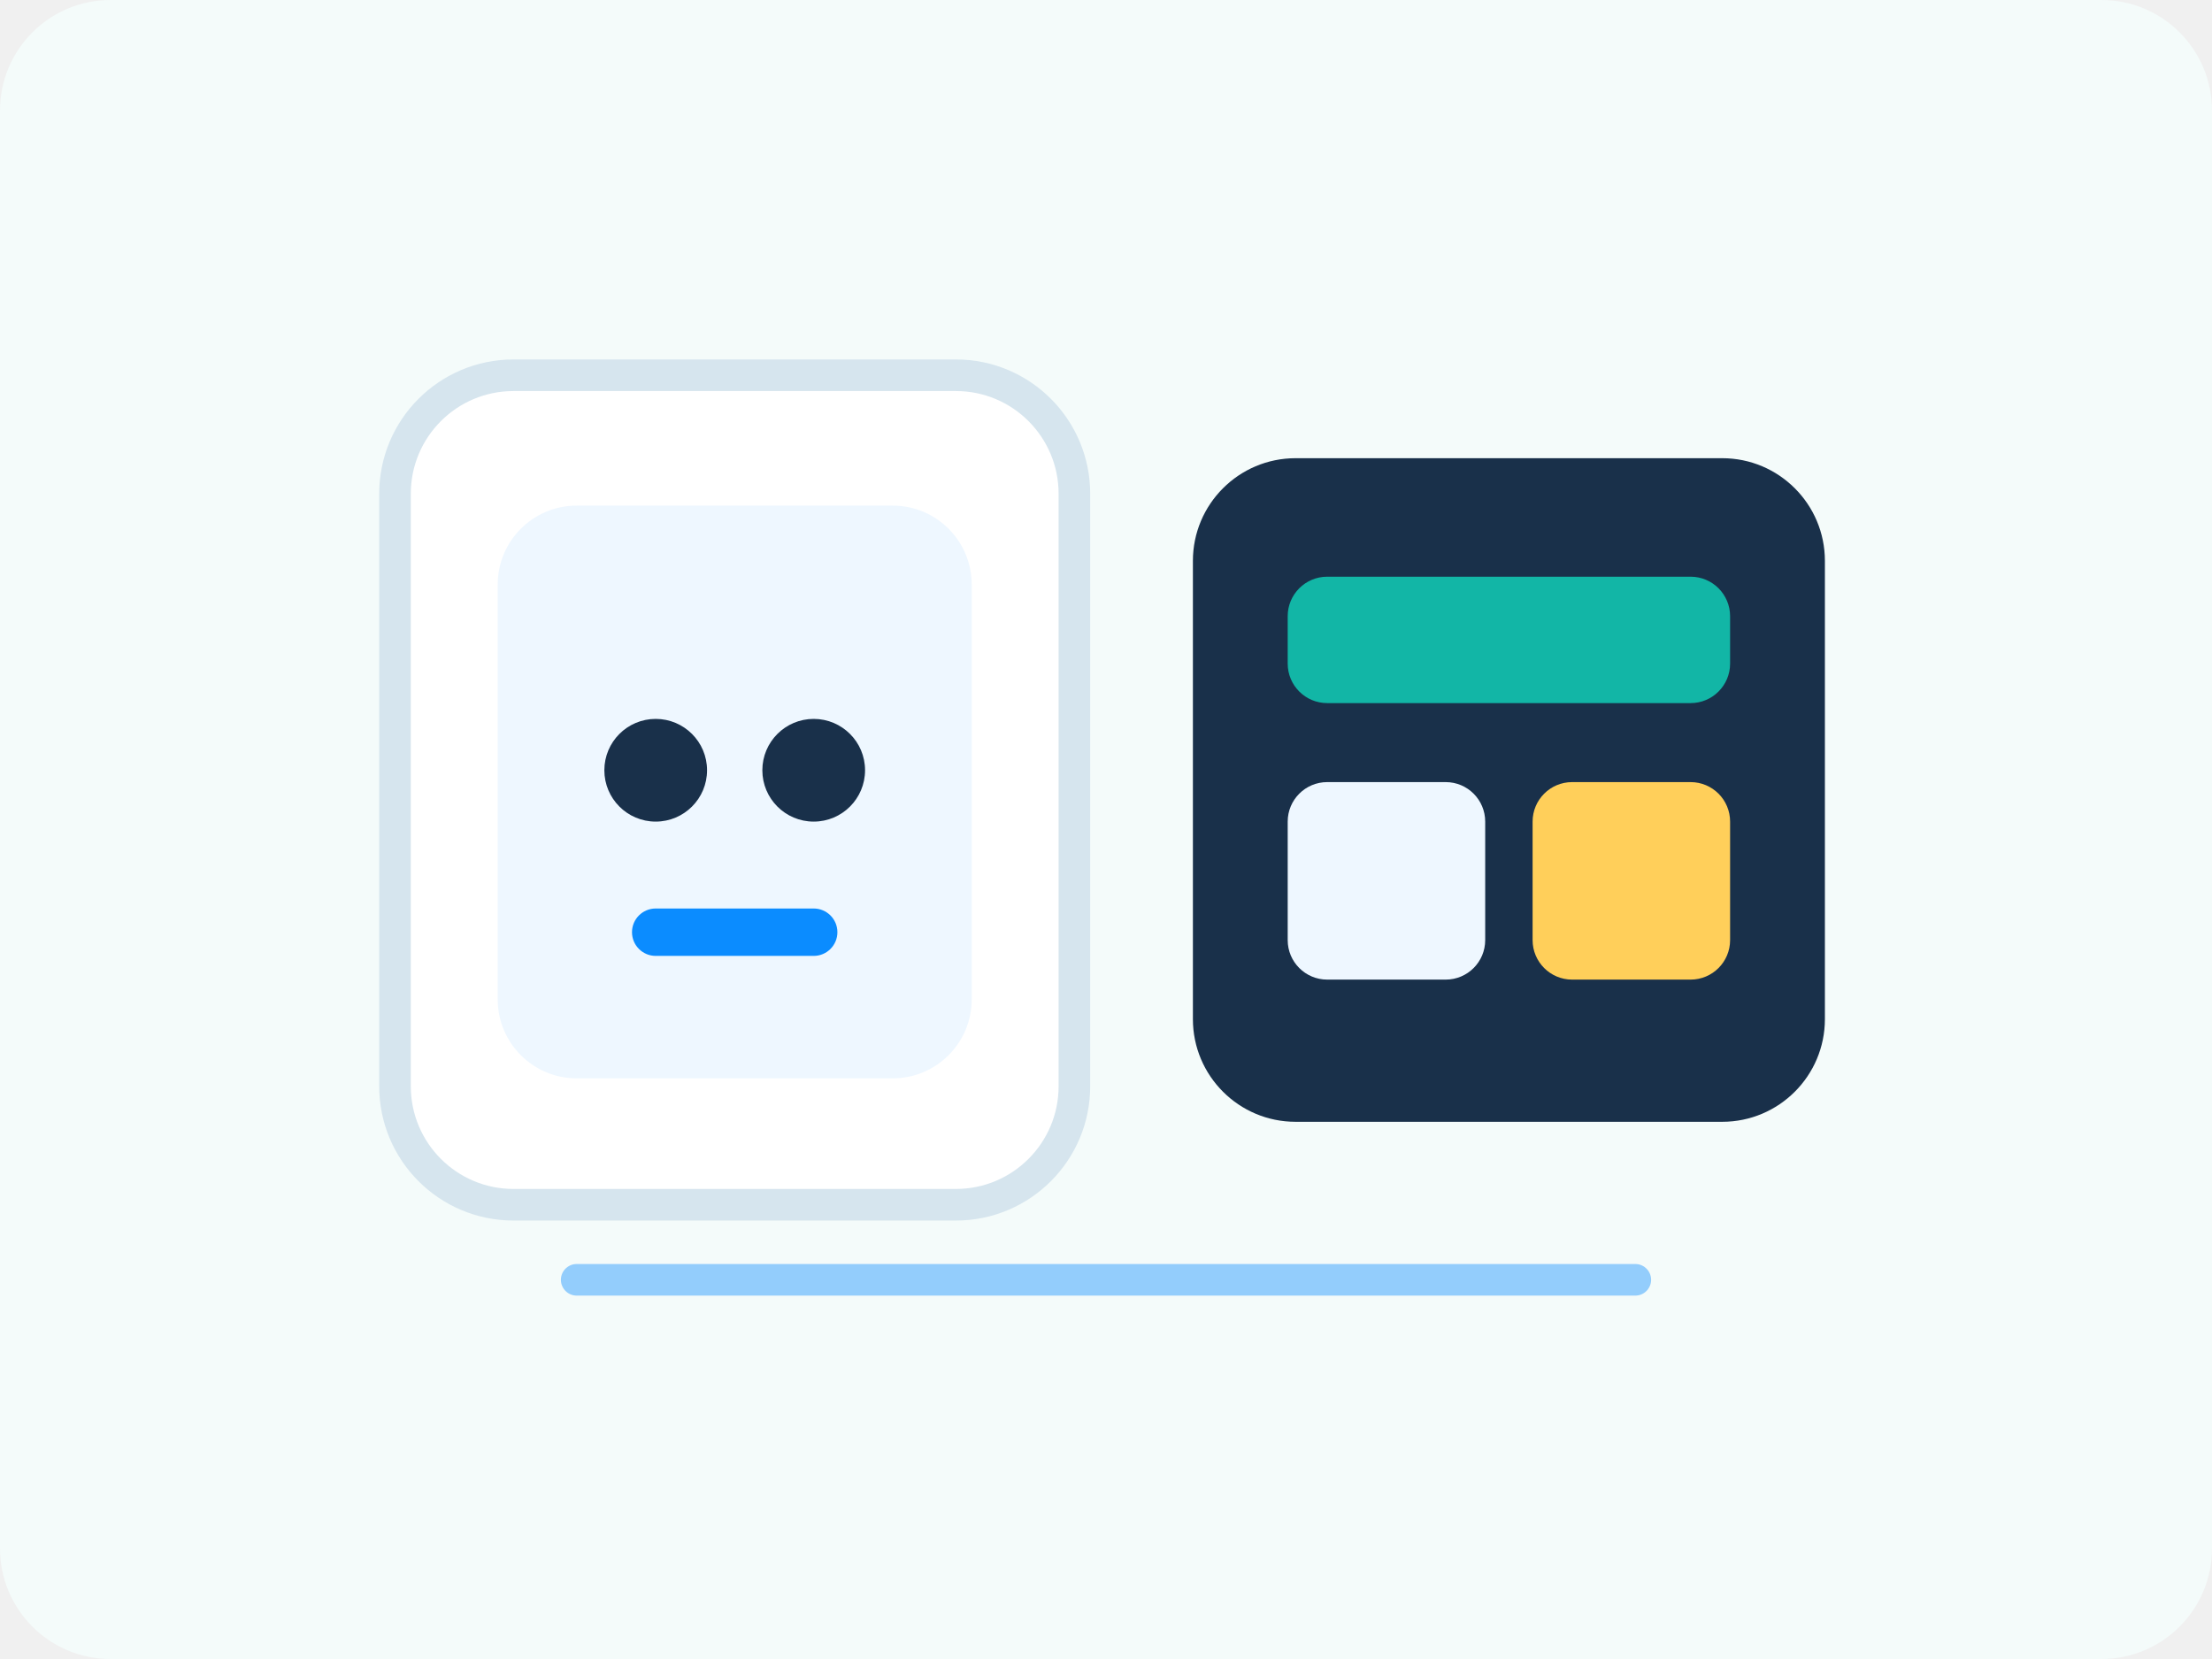
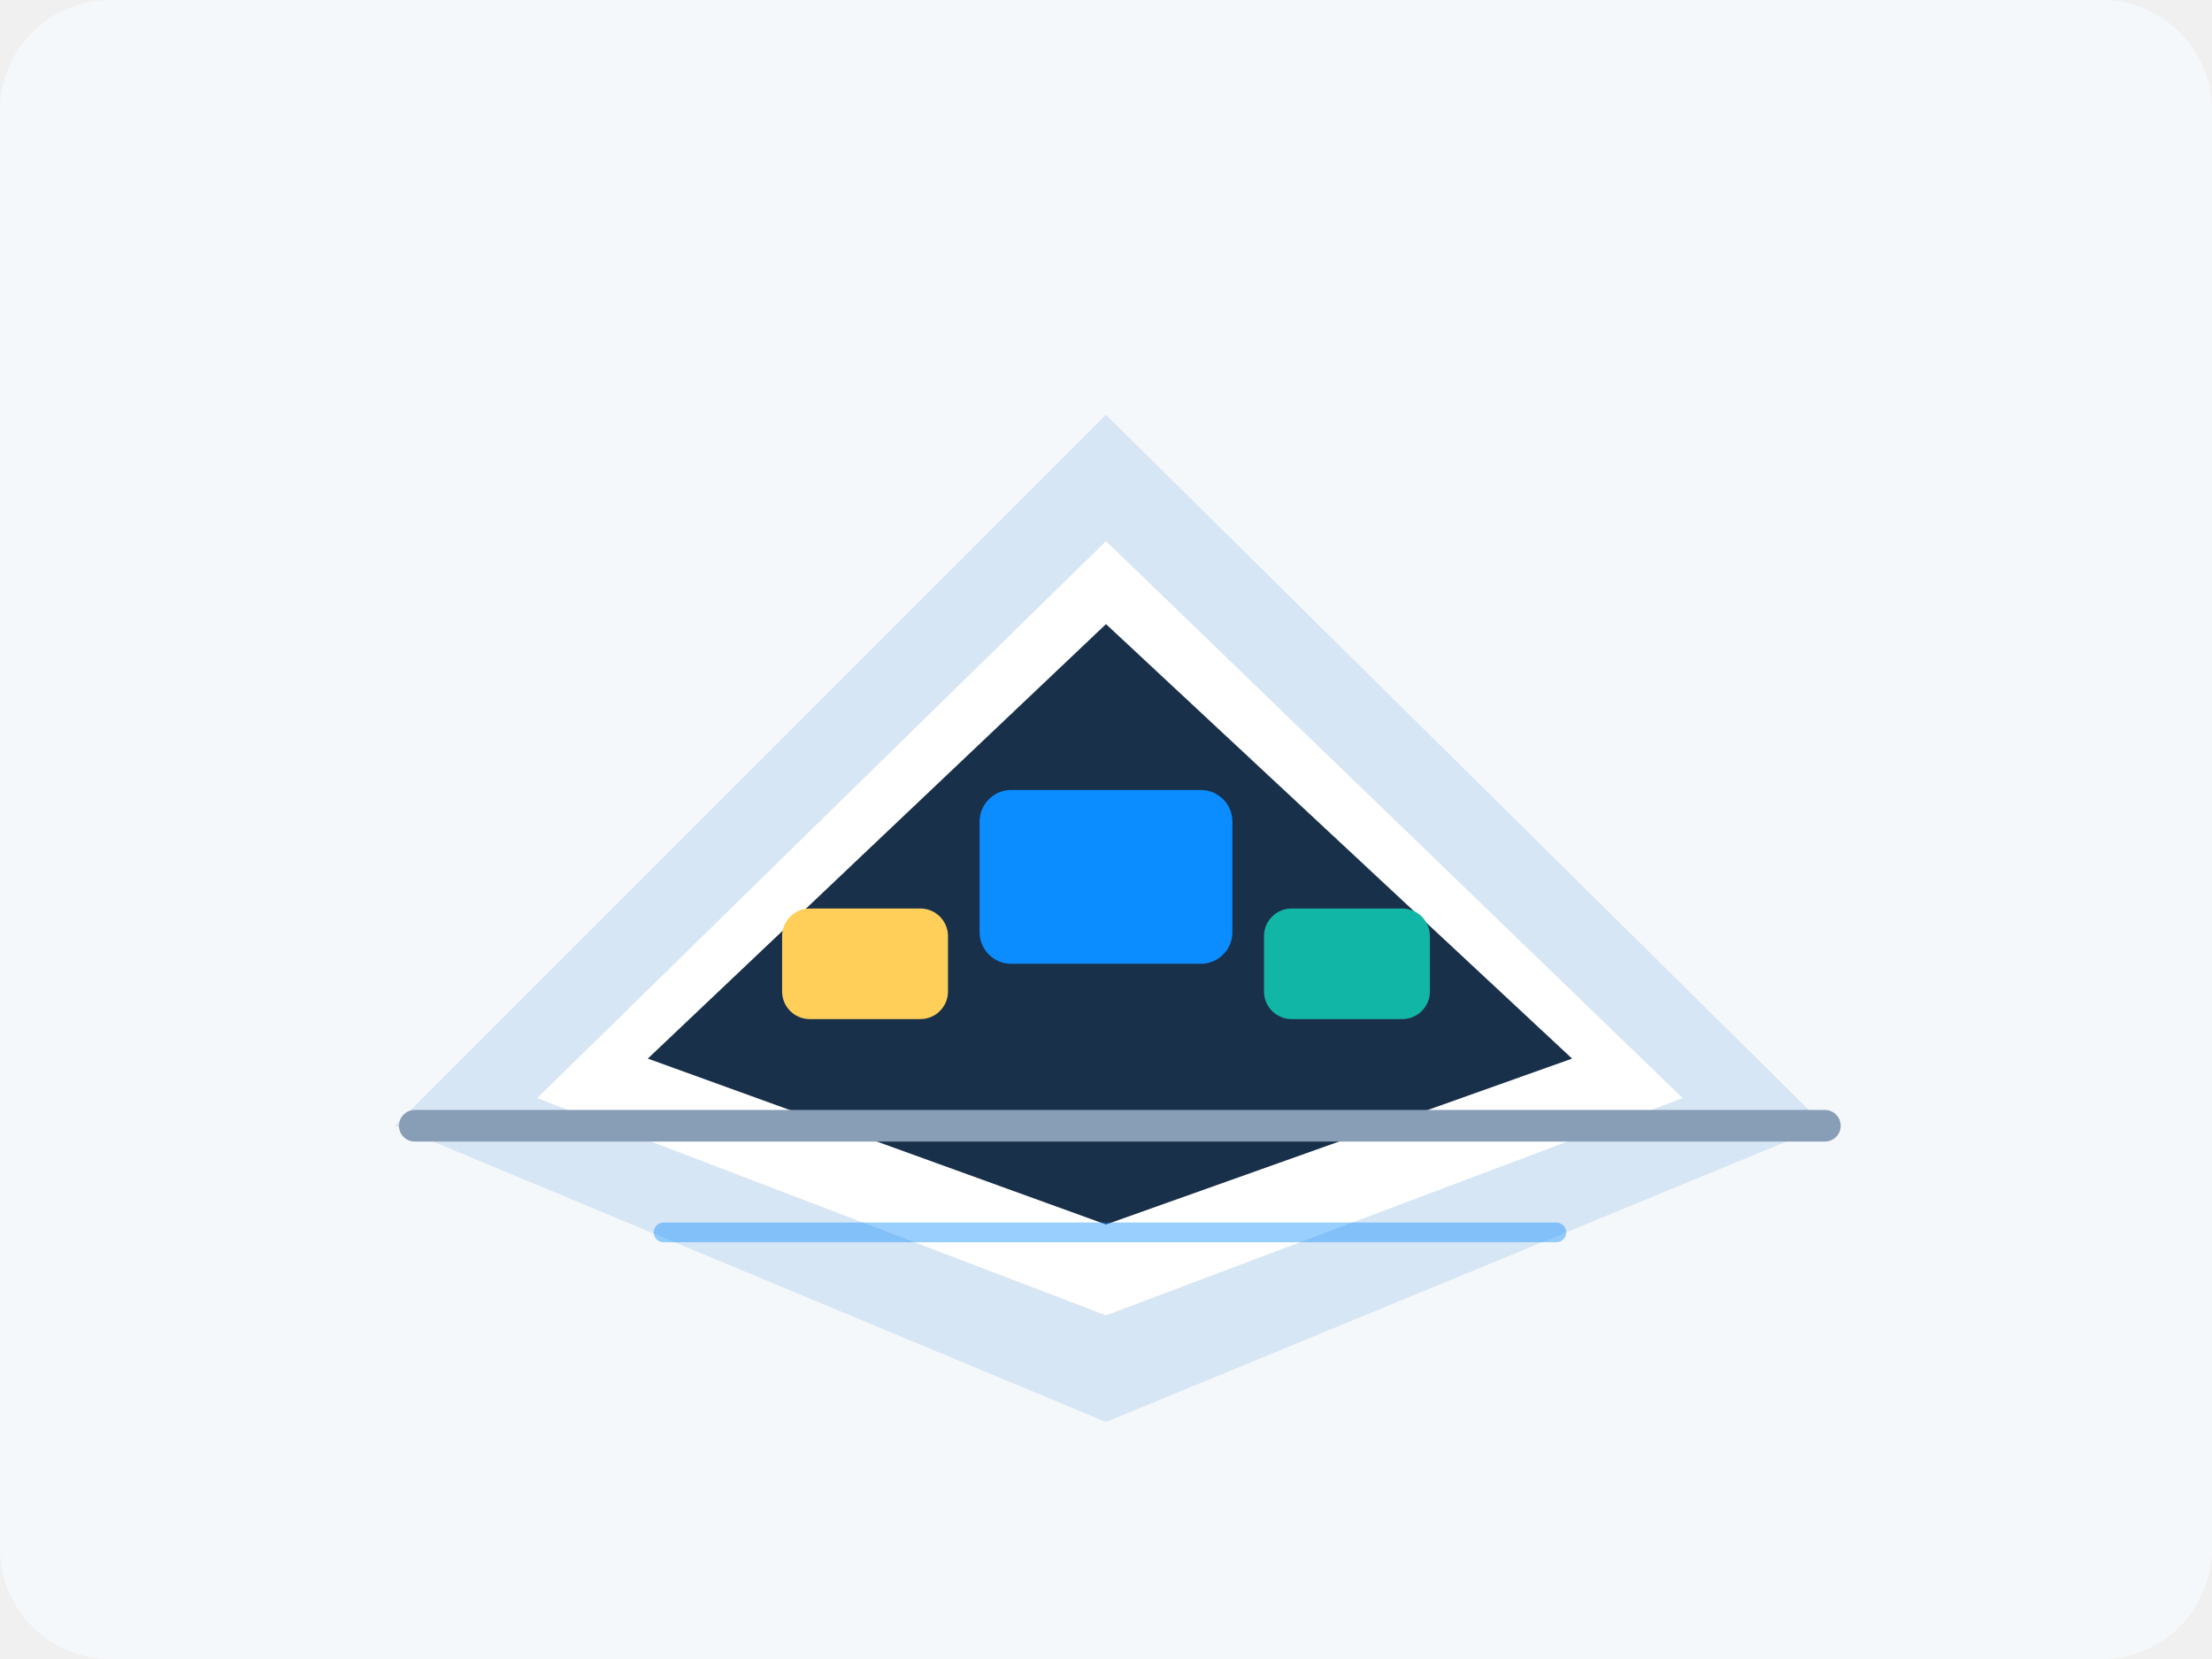
<svg xmlns="http://www.w3.org/2000/svg" viewBox="0 0 560 420" role="img" aria-labelledby="title desc">
-   <rect width="560" height="420" rx="28" fill="#f4fbfa" />
-   <rect x="100" y="95" width="172" height="210" rx="30" fill="#ffffff" stroke="#d6e5ee" stroke-width="8" />
-   <rect x="126" y="128" width="120" height="145" rx="20" fill="#eef7ff" />
-   <circle cx="166" cy="195" r="13" fill="#19304a" />
-   <circle cx="206" cy="195" r="13" fill="#19304a" />
-   <rect x="160" y="230" width="52" height="12" rx="6" fill="#0b8cff" />
-   <rect x="302" y="116" width="160" height="168" rx="26" fill="#19304a" />
-   <rect x="326" y="146" width="112" height="32" rx="10" fill="#12b6a6" />
-   <rect x="326" y="198" width="50" height="50" rx="10" fill="#eef7ff" />
-   <rect x="388" y="198" width="50" height="50" rx="10" fill="#ffcf5a" />
-   <path d="M146 324h268" stroke="#0b8cff" stroke-width="8" stroke-linecap="round" opacity=".42" />
+   <rect width="560" height="420" rx="28" fill="#f5f8fb" />
+   <path d="M100 285 280 105 462 285 280 360Z" fill="#d7e6f4" />
+   <path d="M136 278 280 137 426 278 280 333Z" fill="#ffffff" />
+   <path d="M164 268 280 158 398 268 280 310Z" fill="#19304a" />
+   <rect x="248" y="200" width="64" height="44" rx="8" fill="#0b8cff" />
+   <rect x="320" y="230" width="42" height="28" rx="7" fill="#12b6a6" />
+   <rect x="198" y="230" width="42" height="28" rx="7" fill="#ffcf5a" />
+   <path d="M105 285h357" stroke="#879eb6" stroke-width="8" stroke-linecap="round" />
+   <path d="M168 312h226" stroke="#0b8cff" stroke-width="5" stroke-linecap="round" opacity=".42" />
</svg>
